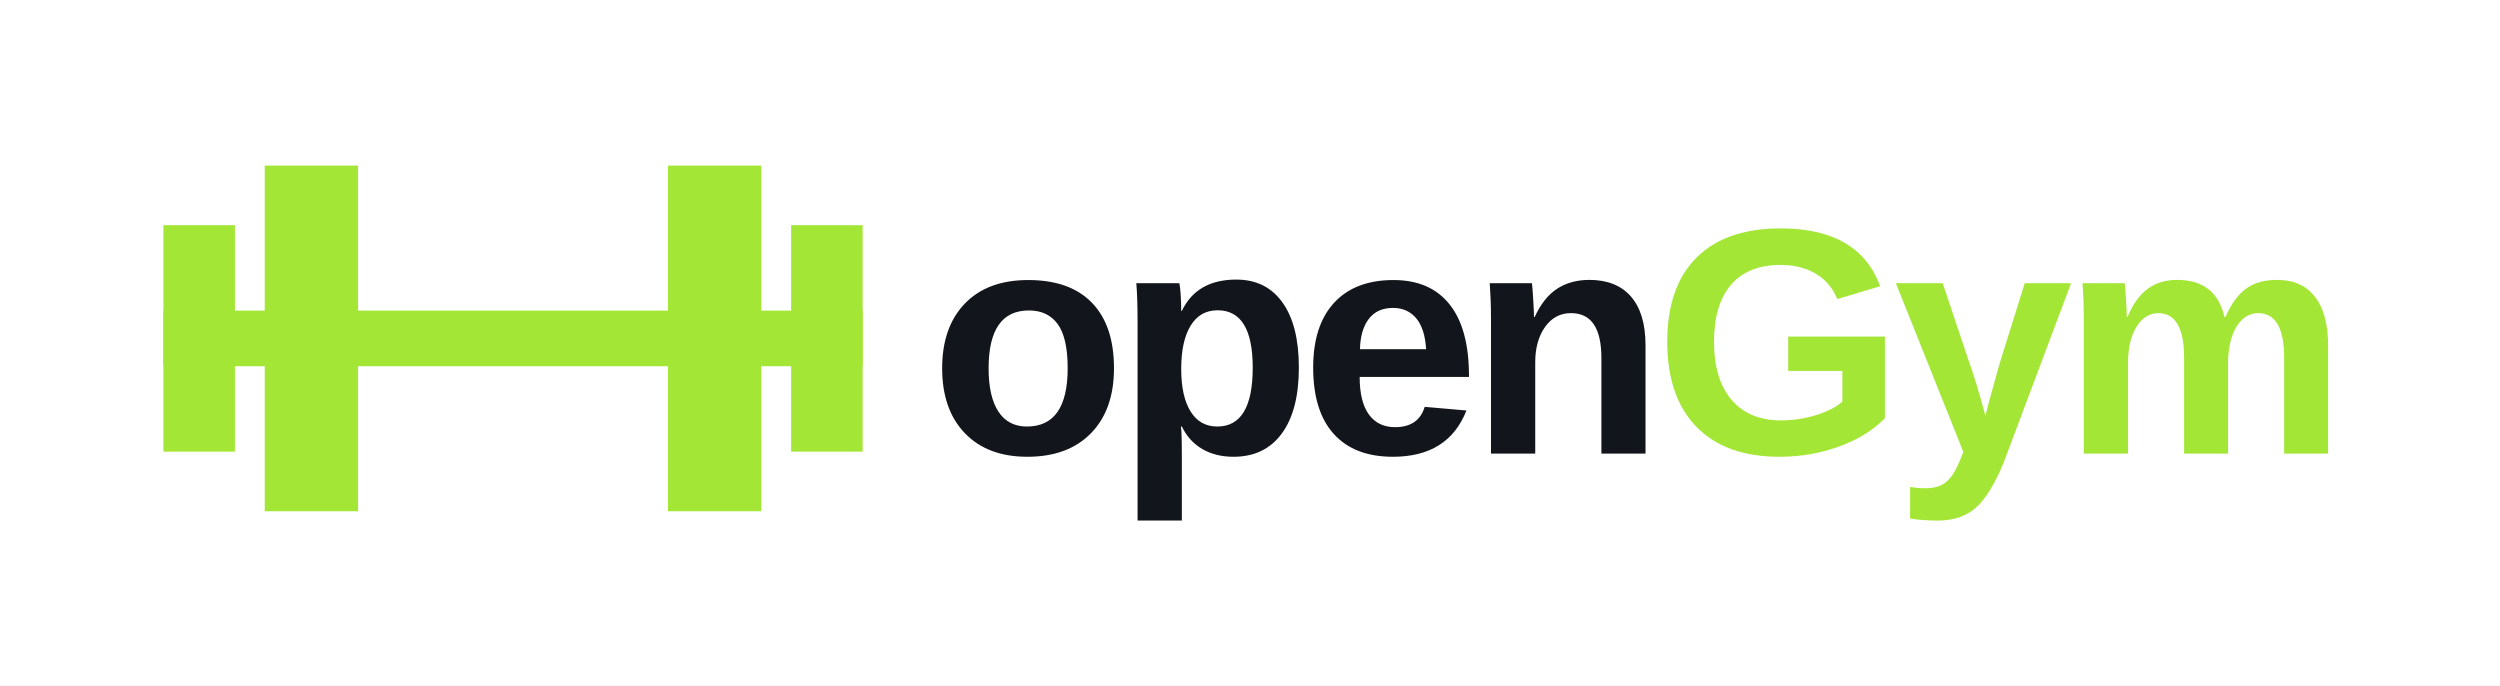
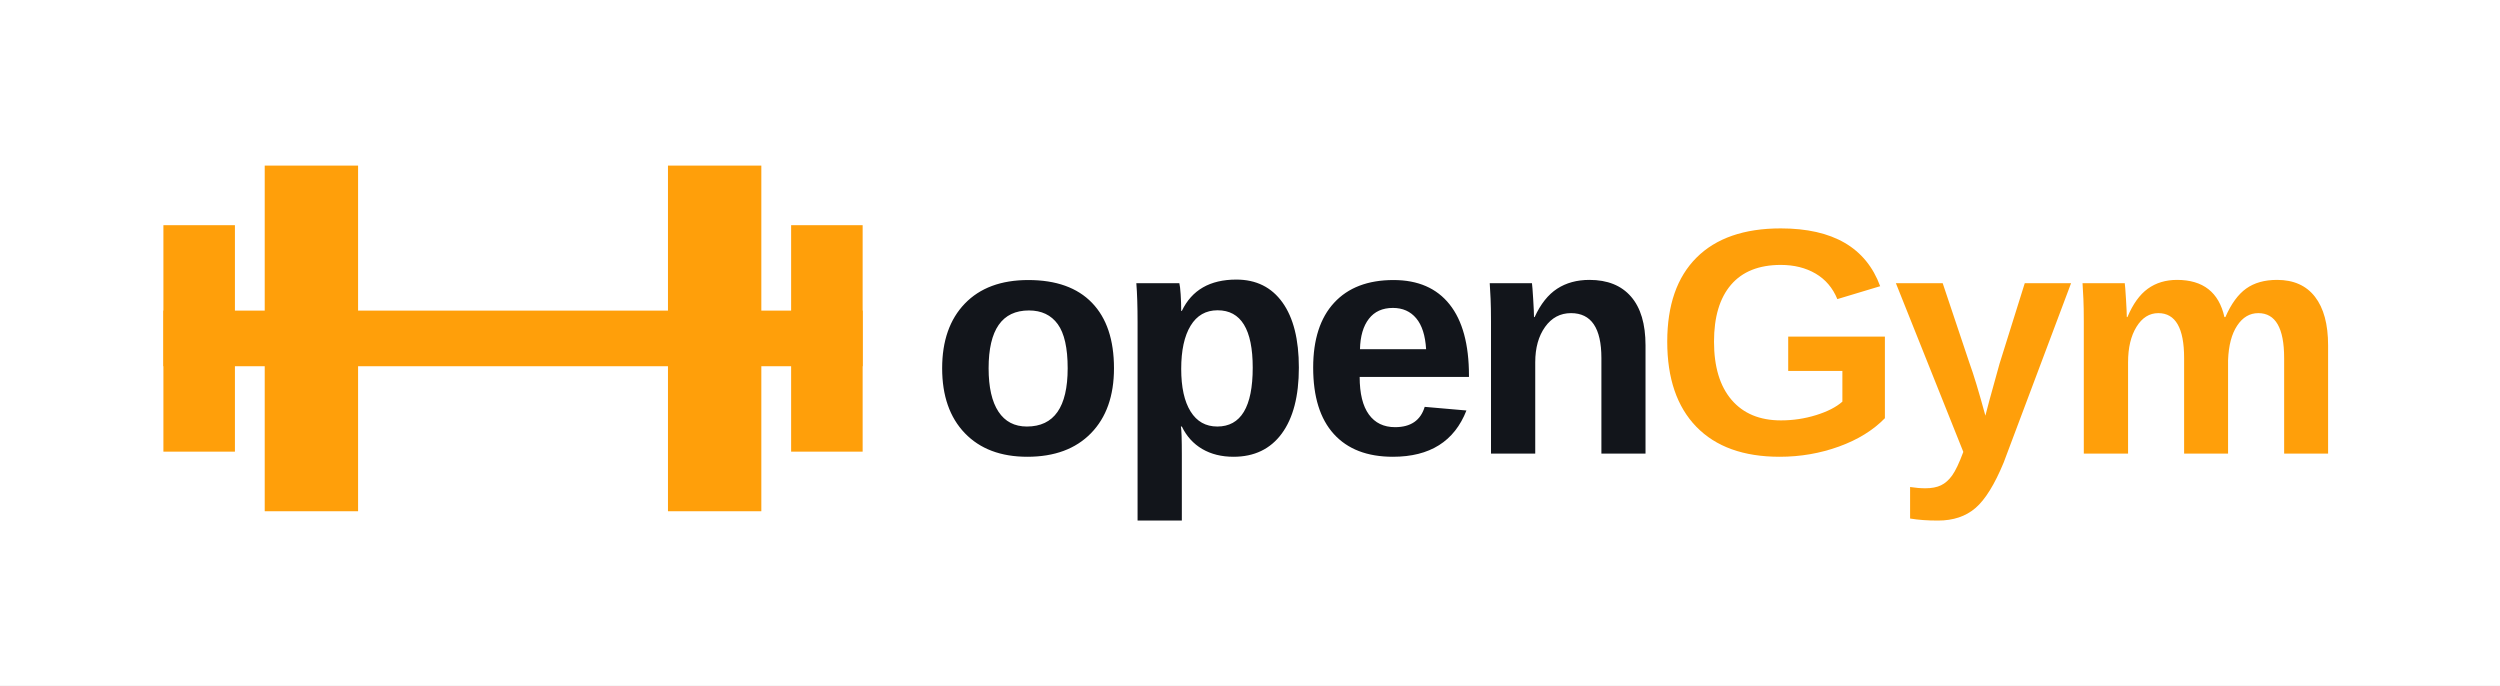
<svg xmlns="http://www.w3.org/2000/svg" width="868" height="238" viewBox="3.265 132.5 868 238" role="img" aria-label="openGym">
  <rect x="3.265" y="132.5" width="868" height="238" fill="#ffffff" />
-   <g transform="translate(60,250) scale(0.6897) translate(-80,-256)" fill="#a3e635">
+   <g transform="translate(60,250) scale(0.6897) translate(-80,-256)" fill="#ff9f0a">
    <rect x="80" y="242" width="352" height="28" />
    <rect x="80" y="199" width="36" height="114" />
    <rect x="131" y="169" width="47" height="174" />
    <rect x="334" y="169" width="47" height="174" />
    <rect x="396" y="199" width="36" height="114" />
  </g>
  <path fill="#12151b" d="M390.04 260.36L390.04 260.36Q390.04 274.74 382.05 282.92Q374.07 291.09 359.96 291.09L359.96 291.09Q346.13 291.09 338.25 282.89Q330.38 274.69 330.38 260.36L330.38 260.36Q330.38 246.09 338.25 237.91Q346.13 229.73 360.29 229.73L360.29 229.73Q374.78 229.73 382.41 237.64Q390.04 245.54 390.04 260.36ZM373.96 260.36L373.96 260.36Q373.96 249.80 370.52 245.05Q367.07 240.29 360.51 240.29L360.51 240.29Q346.51 240.29 346.51 260.36L346.51 260.36Q346.51 270.26 349.93 275.43Q353.34 280.59 359.80 280.59L359.80 280.59Q373.96 280.59 373.96 260.36ZM454.23 260.14L454.23 260.14Q454.23 274.96 448.30 283.03Q442.37 291.09 431.54 291.09L431.54 291.09Q425.30 291.09 420.68 288.39Q416.06 285.68 413.60 280.59L413.60 280.59L413.27 280.59Q413.60 282.23 413.60 290.55L413.60 290.55L413.60 313.24L398.23 313.24L398.23 244.45Q398.23 236.08 397.80 230.83L397.80 230.83L412.73 230.83Q413 231.81 413.19 234.71Q413.38 237.61 413.38 240.45L413.38 240.45L413.60 240.45Q418.80 229.57 432.52 229.57L432.52 229.57Q442.86 229.57 448.55 237.53Q454.23 245.48 454.23 260.14ZM438.21 260.14L438.21 260.14Q438.21 240.23 426.02 240.23L426.02 240.23Q419.89 240.23 416.64 245.59Q413.38 250.95 413.38 260.58L413.38 260.58Q413.38 270.15 416.64 275.37Q419.89 280.59 425.91 280.59L425.91 280.59Q438.21 280.59 438.21 260.14ZM486.88 291.09L486.88 291.09Q473.53 291.09 466.37 283.19Q459.20 275.29 459.20 260.14L459.20 260.14Q459.20 245.48 466.48 237.61Q473.75 229.73 487.09 229.73L487.09 229.73Q499.84 229.73 506.56 238.18Q513.29 246.63 513.29 262.93L513.29 262.93L513.29 263.37L475.34 263.37Q475.34 272.01 478.54 276.41Q481.73 280.81 487.64 280.81L487.64 280.81Q495.79 280.81 497.92 273.76L497.92 273.76L512.41 275.02Q506.13 291.09 486.88 291.09ZM486.88 239.41L486.88 239.41Q481.46 239.41 478.54 243.19Q475.61 246.96 475.45 253.74L475.45 253.74L498.41 253.74Q497.98 246.58 494.97 243.00Q491.96 239.41 486.88 239.41ZM574.59 290L559.27 290L559.27 256.80Q559.27 241.22 548.72 241.22L548.72 241.22Q543.14 241.22 539.72 246.00Q536.30 250.79 536.30 258.28L536.30 258.28L536.30 290L520.94 290L520.94 244.06Q520.94 239.30 520.80 236.27Q520.66 233.23 520.50 230.83L520.50 230.83L535.16 230.83Q535.32 231.87 535.59 236.38Q535.87 240.89 535.87 242.59L535.87 242.59L536.09 242.59Q539.20 235.80 543.91 232.74Q548.61 229.68 555.12 229.68L555.12 229.68Q564.52 229.68 569.55 235.48Q574.59 241.27 574.59 252.43L574.59 252.43L574.59 290Z" />
-   <path fill="#a3e635" d="M621.61 278.46L621.61 278.46Q627.90 278.46 633.80 276.63Q639.71 274.80 642.94 271.95L642.94 271.95L642.94 261.29L624.13 261.29L624.13 249.37L657.70 249.37L657.70 277.70Q651.58 283.98 641.76 287.54Q631.95 291.09 621.17 291.09L621.17 291.09Q602.36 291.09 592.24 280.68Q582.13 270.26 582.13 251.12L582.13 251.12Q582.13 232.09 592.30 221.94Q602.47 211.80 621.55 211.80L621.55 211.80Q648.68 211.80 656.06 231.87L656.06 231.87L641.19 236.35Q638.78 230.50 633.64 227.49Q628.50 224.48 621.55 224.48L621.55 224.48Q610.18 224.48 604.27 231.38Q598.37 238.27 598.37 251.12L598.37 251.12Q598.37 264.19 604.46 271.32Q610.56 278.46 621.61 278.46ZM676.13 313.24L676.13 313.24Q670.60 313.24 666.45 312.53L666.45 312.53L666.45 301.59Q669.34 302.03 671.75 302.03L671.75 302.03Q675.03 302.03 677.19 300.99Q679.35 299.95 681.07 297.55Q682.80 295.14 684.93 289.40L684.93 289.40L661.52 230.83L677.77 230.83L687.06 258.55Q689.25 264.52 692.59 276.82L692.59 276.82L693.95 271.63L697.51 258.77L706.26 230.83L722.34 230.83L698.93 293.12Q694.23 304.49 689.17 308.87Q684.11 313.24 676.13 313.24ZM776.85 290L761.59 290L761.59 256.80Q761.59 241.22 752.63 241.22L752.63 241.22Q747.98 241.22 745.05 245.98Q742.13 250.73 742.13 258.28L742.13 258.28L742.13 290L726.76 290L726.76 244.06Q726.76 239.30 726.62 236.27Q726.48 233.23 726.32 230.83L726.32 230.83L740.98 230.83Q741.14 231.87 741.41 236.38Q741.69 240.89 741.69 242.59L741.69 242.59L741.91 242.59Q744.75 235.80 748.99 232.74Q753.23 229.68 759.13 229.68L759.13 229.68Q772.70 229.68 775.59 242.59L775.59 242.59L775.92 242.59Q778.93 235.70 783.14 232.69Q787.35 229.68 793.86 229.68L793.86 229.68Q802.50 229.68 807.04 235.56Q811.58 241.44 811.58 252.43L811.58 252.43L811.58 290L796.32 290L796.32 256.80Q796.32 241.22 787.35 241.22L787.35 241.22Q782.87 241.22 780.00 245.57Q777.13 249.91 776.85 257.57L776.85 257.57L776.85 290Z" />
+   <path fill="#ff9f0a" d="M621.61 278.46L621.61 278.46Q627.90 278.46 633.80 276.63Q639.71 274.80 642.94 271.95L642.94 271.95L642.94 261.29L624.13 261.29L624.13 249.37L657.70 249.37L657.70 277.70Q651.58 283.98 641.76 287.54Q631.95 291.09 621.17 291.09L621.17 291.09Q602.36 291.09 592.24 280.68Q582.13 270.26 582.13 251.12L582.13 251.12Q582.13 232.09 592.30 221.94Q602.47 211.80 621.55 211.80L621.55 211.80Q648.68 211.80 656.06 231.87L656.06 231.87L641.19 236.35Q638.78 230.50 633.64 227.49Q628.50 224.48 621.55 224.48L621.55 224.48Q610.18 224.48 604.27 231.38Q598.37 238.27 598.37 251.12L598.37 251.12Q598.37 264.19 604.46 271.32Q610.56 278.46 621.61 278.46ZM676.13 313.24L676.13 313.24Q670.60 313.24 666.45 312.53L666.45 312.53L666.45 301.59Q669.34 302.03 671.75 302.03L671.75 302.03Q675.03 302.03 677.19 300.99Q679.35 299.95 681.07 297.55Q682.80 295.14 684.93 289.40L684.93 289.40L661.52 230.83L677.77 230.83L687.06 258.55Q689.25 264.52 692.59 276.82L692.59 276.82L693.95 271.63L697.51 258.77L706.26 230.83L722.34 230.83L698.93 293.12Q694.23 304.49 689.17 308.87Q684.11 313.24 676.13 313.24ZM776.85 290L761.59 290L761.59 256.80Q761.59 241.22 752.63 241.22L752.63 241.22Q747.98 241.22 745.05 245.98Q742.13 250.73 742.13 258.28L742.13 258.28L742.13 290L726.76 290L726.76 244.06Q726.76 239.30 726.62 236.27Q726.48 233.23 726.32 230.83L726.32 230.83L740.98 230.83Q741.14 231.87 741.41 236.38Q741.69 240.89 741.69 242.59L741.69 242.59L741.91 242.59Q744.75 235.80 748.99 232.74Q753.23 229.68 759.13 229.68L759.13 229.68Q772.70 229.68 775.59 242.59L775.59 242.59L775.92 242.59Q778.93 235.70 783.14 232.69Q787.35 229.68 793.86 229.68L793.86 229.68Q802.50 229.68 807.04 235.56Q811.58 241.44 811.58 252.43L811.58 252.43L811.58 290L796.32 290L796.32 256.80Q796.32 241.22 787.35 241.22L787.35 241.22Q782.87 241.22 780.00 245.57Q777.13 249.91 776.85 257.57L776.85 257.57L776.85 290Z" />
</svg>
